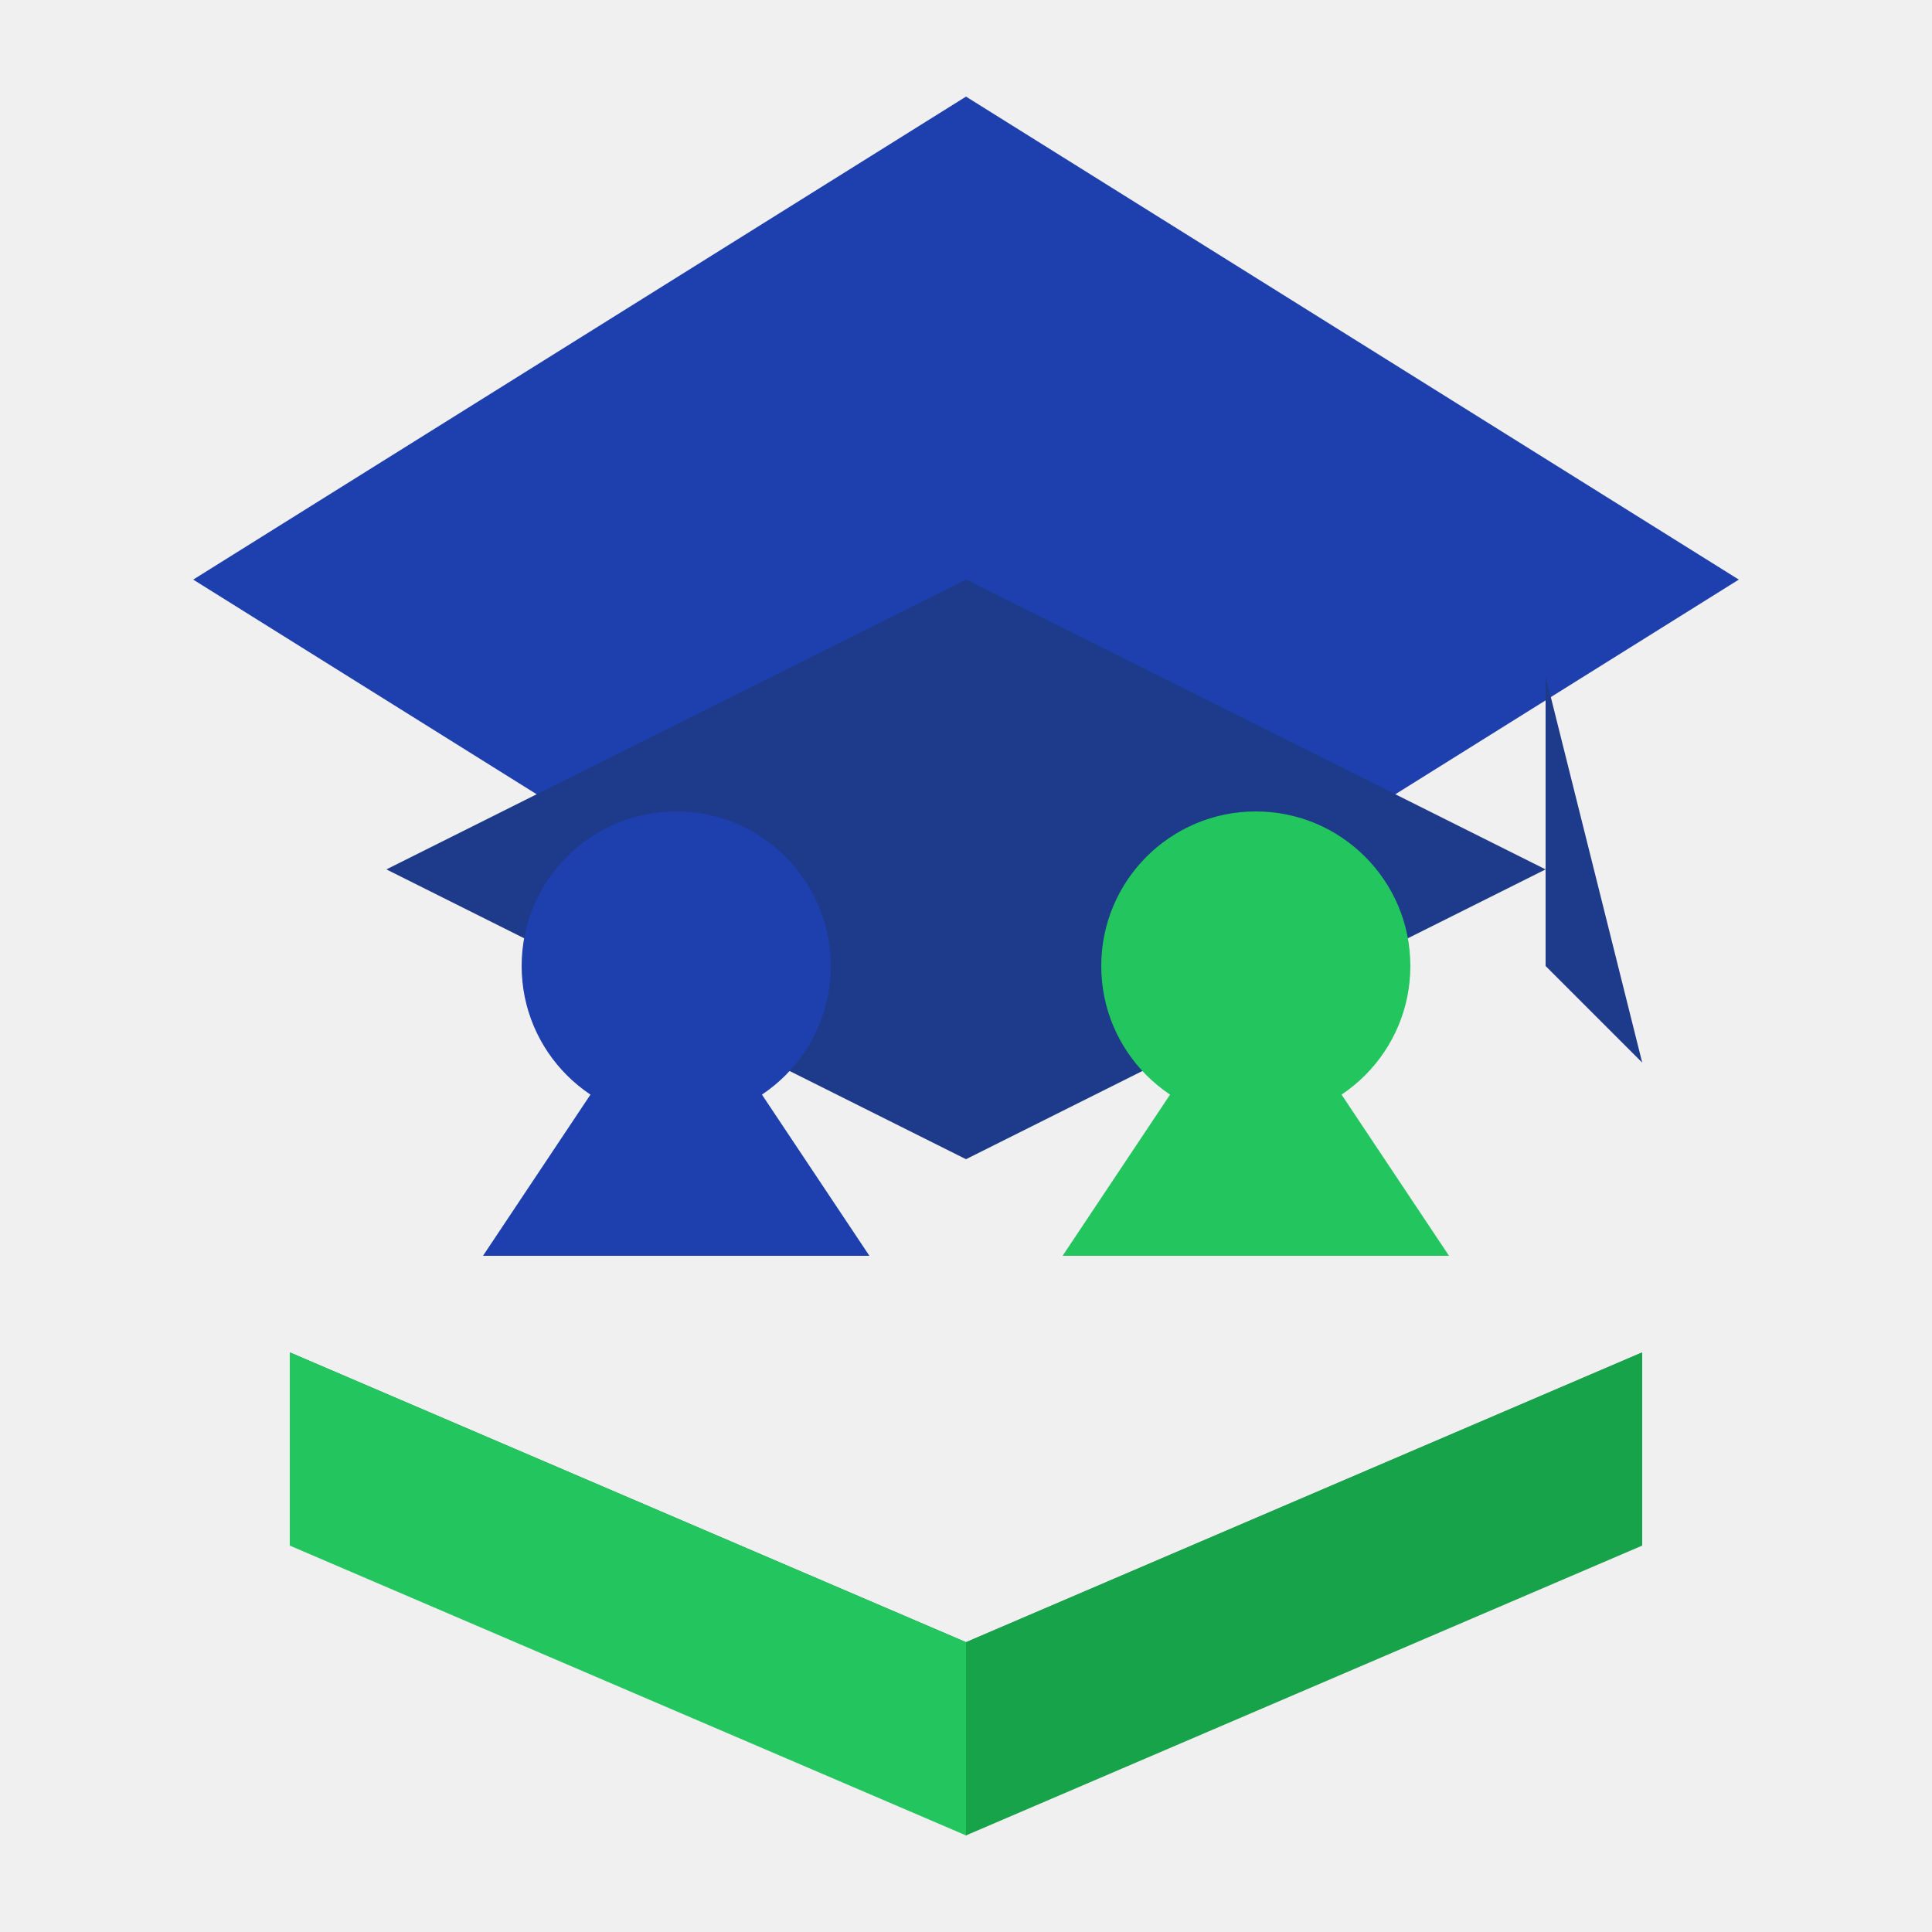
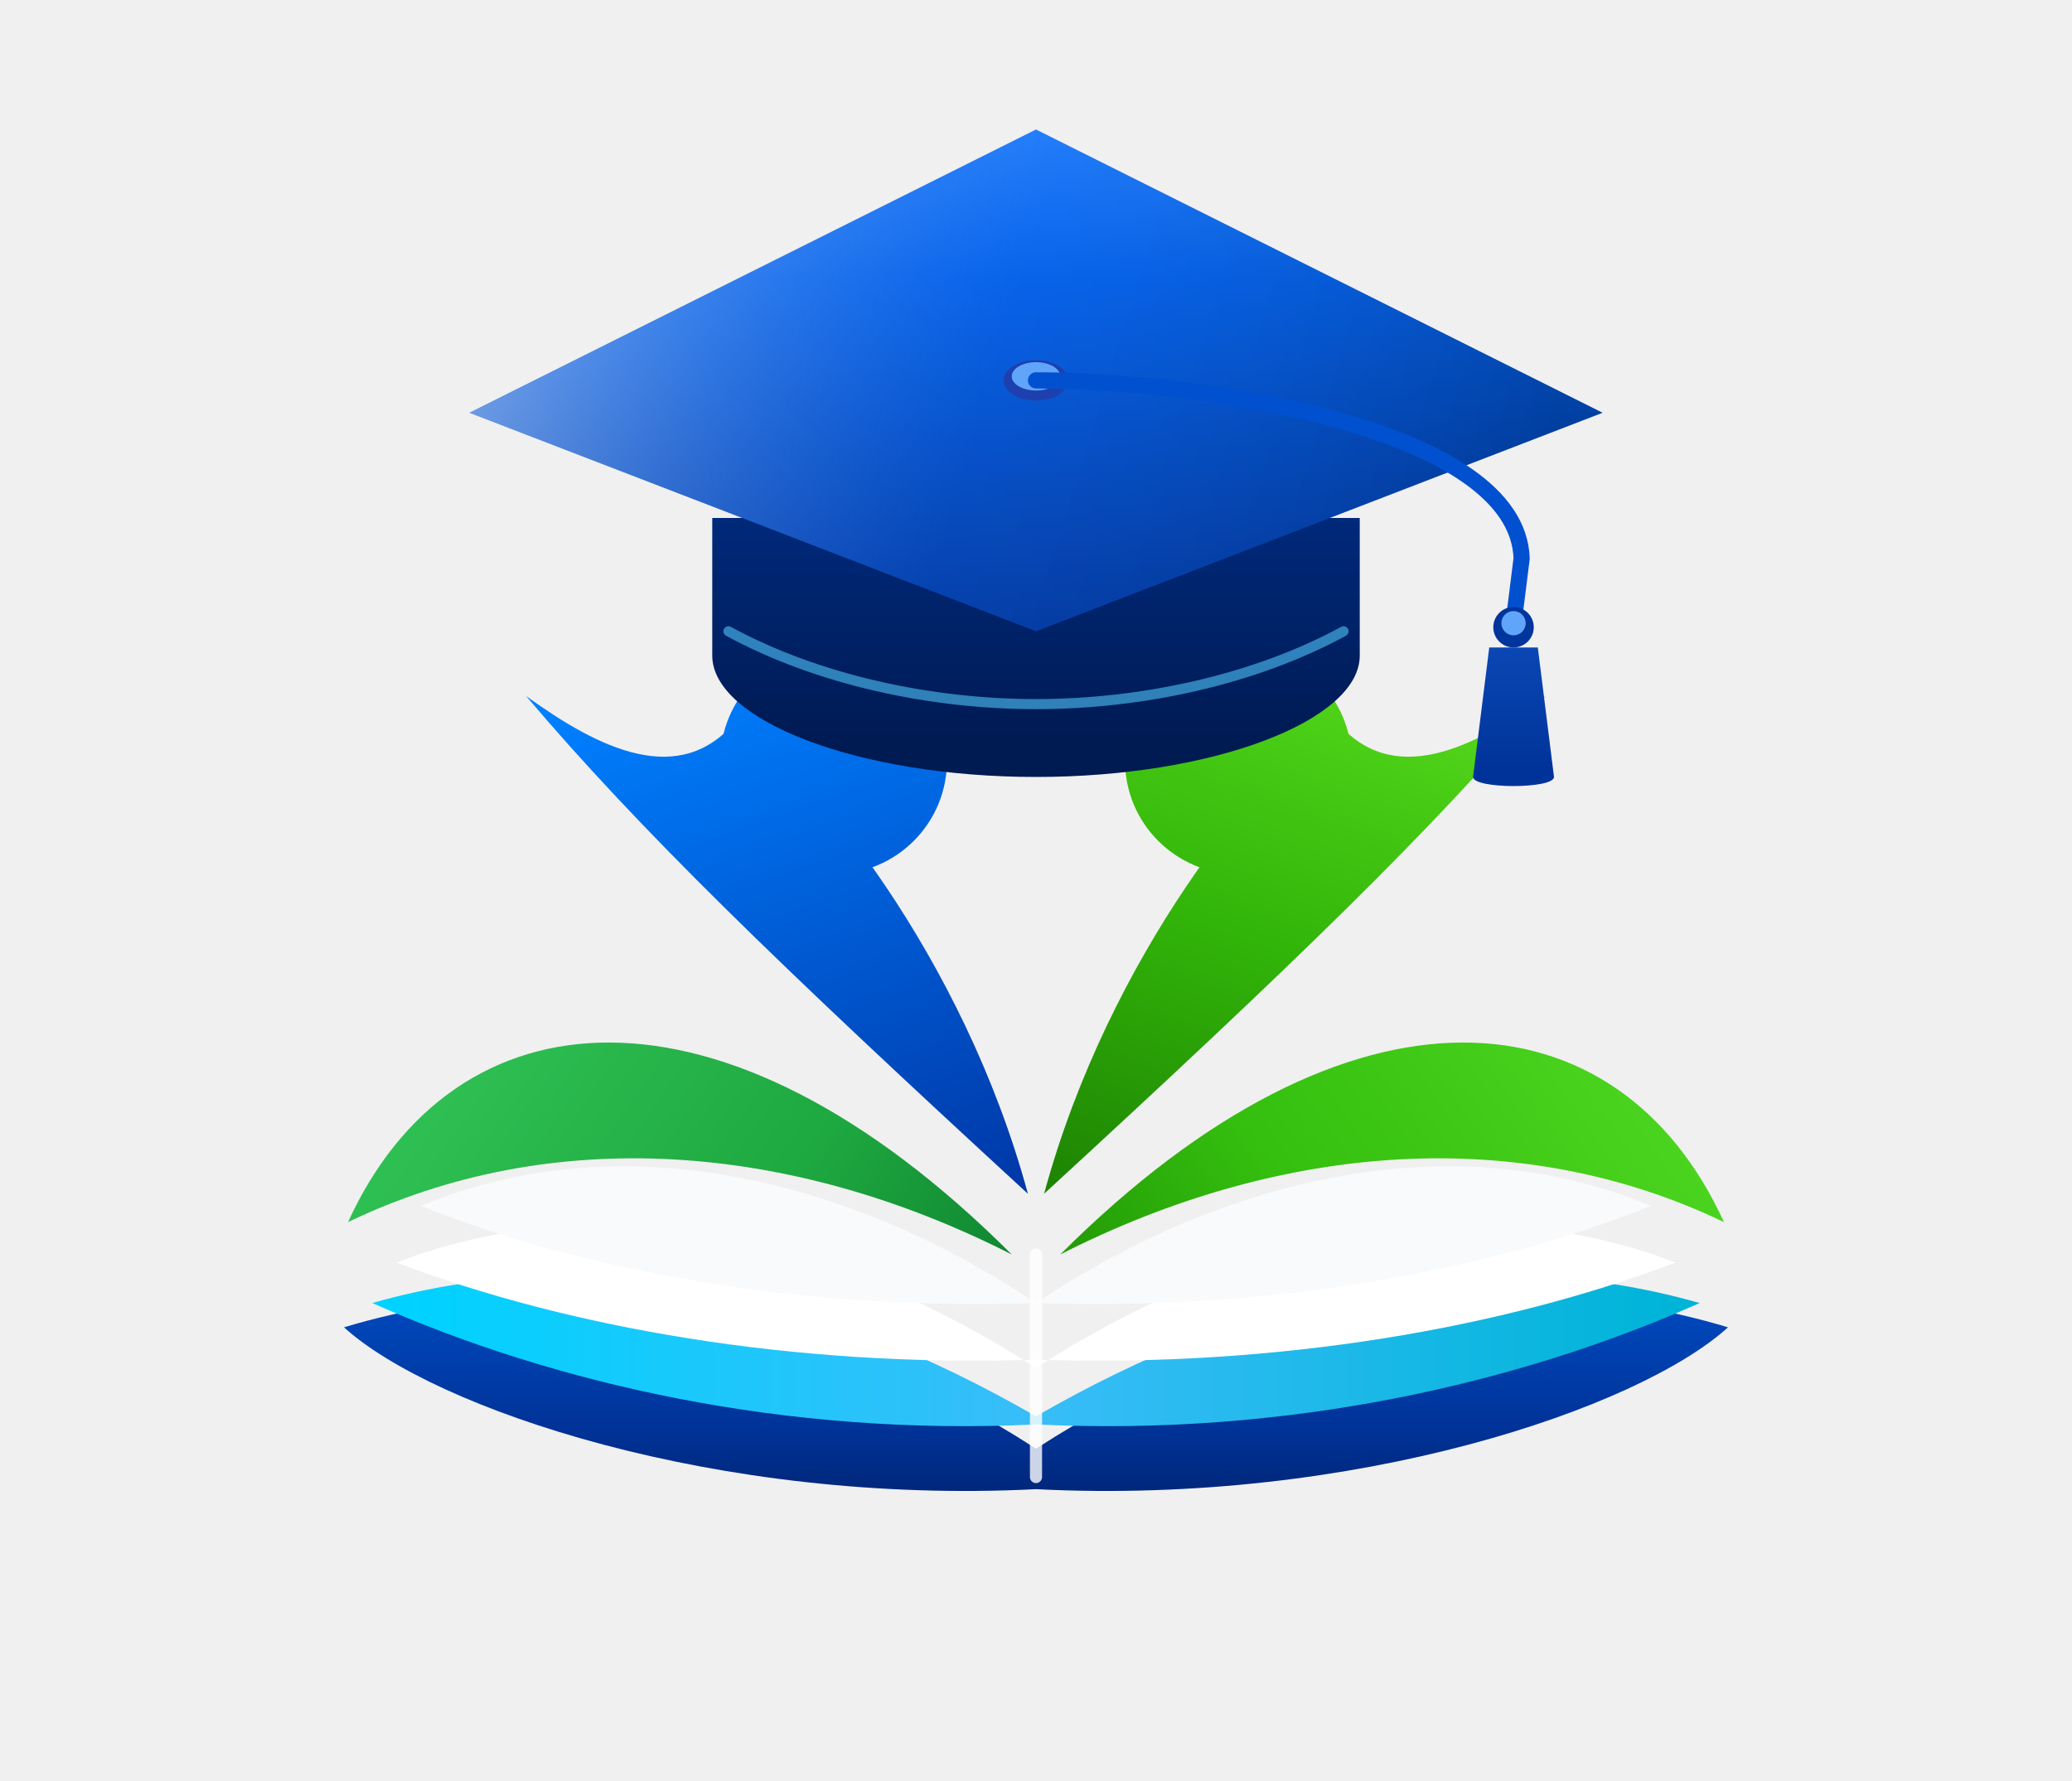
- <svg xmlns="http://www.w3.org/2000/svg" viewBox="0 0 100 100">
+ <svg xmlns="http://www.w3.org/2000/svg" viewBox="0 0 512 440" fill="none" width="100%" height="100%">
  <defs>
-     <linearGradient id="grad1" x1="0%" y1="0%" x2="100%" y2="100%">
-       <stop offset="0%" style="stop-color:#1d4ed8;stop-opacity:1" />
-       <stop offset="100%" style="stop-color:#0ea5e9;stop-opacity:1" />
+     <linearGradient id="fav_capTop" x1="256" y1="20" x2="256" y2="160" gradientUnits="userSpaceOnUse">
+       <stop offset="0%" stop-color="#2a85ff" />
+       <stop offset="35%" stop-color="#0260e8" />
+       <stop offset="100%" stop-color="#00359c" />
    </linearGradient>
-     <linearGradient id="grad2" x1="0%" y1="0%" x2="100%" y2="100%">
-       <stop offset="0%" style="stop-color:#15803d;stop-opacity:1" />
-       <stop offset="100%" style="stop-color:#22c55e;stop-opacity:1" />
+     <linearGradient id="fav_capHighlight" x1="120" y1="40" x2="380" y2="120" gradientUnits="userSpaceOnUse">
+       <stop offset="0%" stop-color="#ffffff" stop-opacity="0.5" />
+       <stop offset="50%" stop-color="#3b82f6" stop-opacity="0.1" />
+       <stop offset="100%" stop-color="#000000" stop-opacity="0.2" />
+     </linearGradient>
+     <linearGradient id="fav_capBase" x1="256" y1="120" x2="256" y2="185" gradientUnits="userSpaceOnUse">
+       <stop offset="0%" stop-color="#002b80" />
+       <stop offset="100%" stop-color="#001a52" />
+     </linearGradient>
+     <linearGradient id="fav_tassel" x1="390" y1="100" x2="390" y2="190" gradientUnits="userSpaceOnUse">
+       <stop offset="0%" stop-color="#1e70eb" />
+       <stop offset="100%" stop-color="#003399" />
+     </linearGradient>
+     <linearGradient id="fav_blueFig" x1="180" y1="160" x2="230" y2="300" gradientUnits="userSpaceOnUse">
+       <stop offset="0%" stop-color="#0080ff" />
+       <stop offset="50%" stop-color="#005bd4" />
+       <stop offset="100%" stop-color="#0038a8" />
+     </linearGradient>
+     <linearGradient id="fav_greenFig" x1="332" y1="160" x2="282" y2="300" gradientUnits="userSpaceOnUse">
+       <stop offset="0%" stop-color="#55d81b" />
+       <stop offset="50%" stop-color="#32b509" />
+       <stop offset="100%" stop-color="#1e8503" />
+     </linearGradient>
+     <linearGradient id="fav_leftPage" x1="100" y1="230" x2="256" y2="340" gradientUnits="userSpaceOnUse">
+       <stop offset="0%" stop-color="#34c759" />
+       <stop offset="60%" stop-color="#1ea840" />
+       <stop offset="100%" stop-color="#0b7a2b" />
+     </linearGradient>
+     <linearGradient id="fav_rightPage" x1="412" y1="230" x2="256" y2="340" gradientUnits="userSpaceOnUse">
+       <stop offset="0%" stop-color="#52db24" />
+       <stop offset="60%" stop-color="#34be0e" />
+       <stop offset="100%" stop-color="#1c8c04" />
+     </linearGradient>
+     <linearGradient id="fav_bookBlue" x1="256" y1="310" x2="256" y2="380" gradientUnits="userSpaceOnUse">
+       <stop offset="0%" stop-color="#0052cc" />
+       <stop offset="60%" stop-color="#003399" />
+       <stop offset="100%" stop-color="#001f66" />
+     </linearGradient>
+     <linearGradient id="fav_cyanStripe" x1="100" y1="330" x2="412" y2="330" gradientUnits="userSpaceOnUse">
+       <stop offset="0%" stop-color="#00d2ff" />
+       <stop offset="50%" stop-color="#38bdf8" />
+       <stop offset="100%" stop-color="#00b4d8" />
    </linearGradient>
  </defs>
-   <path d="M50 5 L90 30 L50 55 L10 30 Z" fill="#1e40af" />
-   <path d="M50 30 L80 45 L50 60 L20 45 Z" fill="#1e3a8a" />
-   <path d="M80 35 L85 55 L80 50 Z" fill="#1e3a8a" />
-   <circle cx="35" cy="50" r="8" fill="#1e40af" />
-   <circle cx="65" cy="50" r="8" fill="#22c55e" />
-   <path d="M25 65 L35 50 L45 65 Z" fill="#1e40af" />
-   <path d="M55 65 L65 50 L75 65 Z" fill="#22c55e" />
-   <path d="M15 70 L50 85 L85 70 L50 95 Z" fill="#15803d" />
-   <path d="M15 70 L50 85 L50 95 L15 80 Z" fill="#22c55e" />
-   <path d="M85 70 L50 85 L50 95 L85 80 Z" fill="#16a34a" />
+   <g>
+     <path d="M 85 328 C 145 310, 205 325, 256 358 C 307 325, 367 310, 427 328 C 405 348, 335 372, 256 368 C 177 372, 107 348, 85 328 Z" fill="url(#fav_bookBlue)" />
+     <path d="M 92 322 C 148 306, 204 320, 256 350 C 308 320, 364 306, 420 322 C 375 342, 318 355, 256 352 C 194 355, 137 342, 92 322 Z" fill="url(#fav_cyanStripe)" />
+     <path d="M 98 312 C 150 292, 206 306, 256 338 C 306 306, 362 292, 414 312 C 372 328, 316 338, 256 336 C 196 338, 140 328, 98 312 Z" fill="#ffffff" />
+     <path d="M 104 298 C 152 278, 208 290, 256 322 C 304 290, 360 278, 408 298 C 368 314, 314 324, 256 322 C 198 324, 144 314, 104 298 Z" fill="#f8fafc" />
+     <path d="M 86 302 C 112 245, 178 238, 250 310 C 195 282, 136 278, 86 302 Z" fill="url(#fav_leftPage)" />
+     <path d="M 426 302 C 400 245, 334 238, 262 310 C 317 282, 376 278, 426 302 Z" fill="url(#fav_rightPage)" />
+     <path d="M 256 310 L 256 365" stroke="#ffffff" stroke-width="3" stroke-linecap="round" opacity="0.8" />
+     <path d="M 130 172 C 158 205, 192 238, 254 295 C 238 236, 200 190, 182 178 C 168 195, 148 185, 130 172 Z" fill="url(#fav_blueFig)" />
+     <circle cx="206" cy="188" r="28" fill="url(#fav_blueFig)" />
+     <path d="M 382 172 C 354 205, 320 238, 258 295 C 274 236, 312 190, 330 178 C 344 195, 364 185, 382 172 Z" fill="url(#fav_greenFig)" />
+     <circle cx="306" cy="188" r="28" fill="url(#fav_greenFig)" />
+     <path d="M 176 128 L 176 162 C 176 178, 212 192, 256 192 C 300 192, 336 178, 336 162 L 336 128 Z" fill="url(#fav_capBase)" />
+     <path d="M 180 156 C 202 168, 230 174, 256 174 C 282 174, 310 168, 332 156" stroke="#4fc3f7" stroke-width="2.5" stroke-linecap="round" fill="none" opacity="0.6" />
+     <path d="M 256 32 L 396 102 L 256 156 L 116 102 Z" fill="url(#fav_capTop)" />
+     <path d="M 256 32 L 396 102 L 256 156 L 116 102 Z" fill="url(#fav_capHighlight)" />
+     <ellipse cx="256" cy="94" rx="8" ry="5" fill="#1e40af" />
+     <ellipse cx="256" cy="93" rx="6" ry="3.5" fill="#60a5fa" />
+     <path d="M 256 94 C 298 94, 375 106, 376 138 L 374 154" stroke="#0050d0" stroke-width="4" stroke-linecap="round" fill="none" />
+     <circle cx="374" cy="155" r="5" fill="#00359c" />
+     <circle cx="374" cy="154" r="3" fill="#60a5fa" />
+     <path d="M 368 160 L 380 160 L 384 192 C 384 195, 364 195, 364 192 Z" fill="url(#fav_tassel)" />
+   </g>
</svg>
